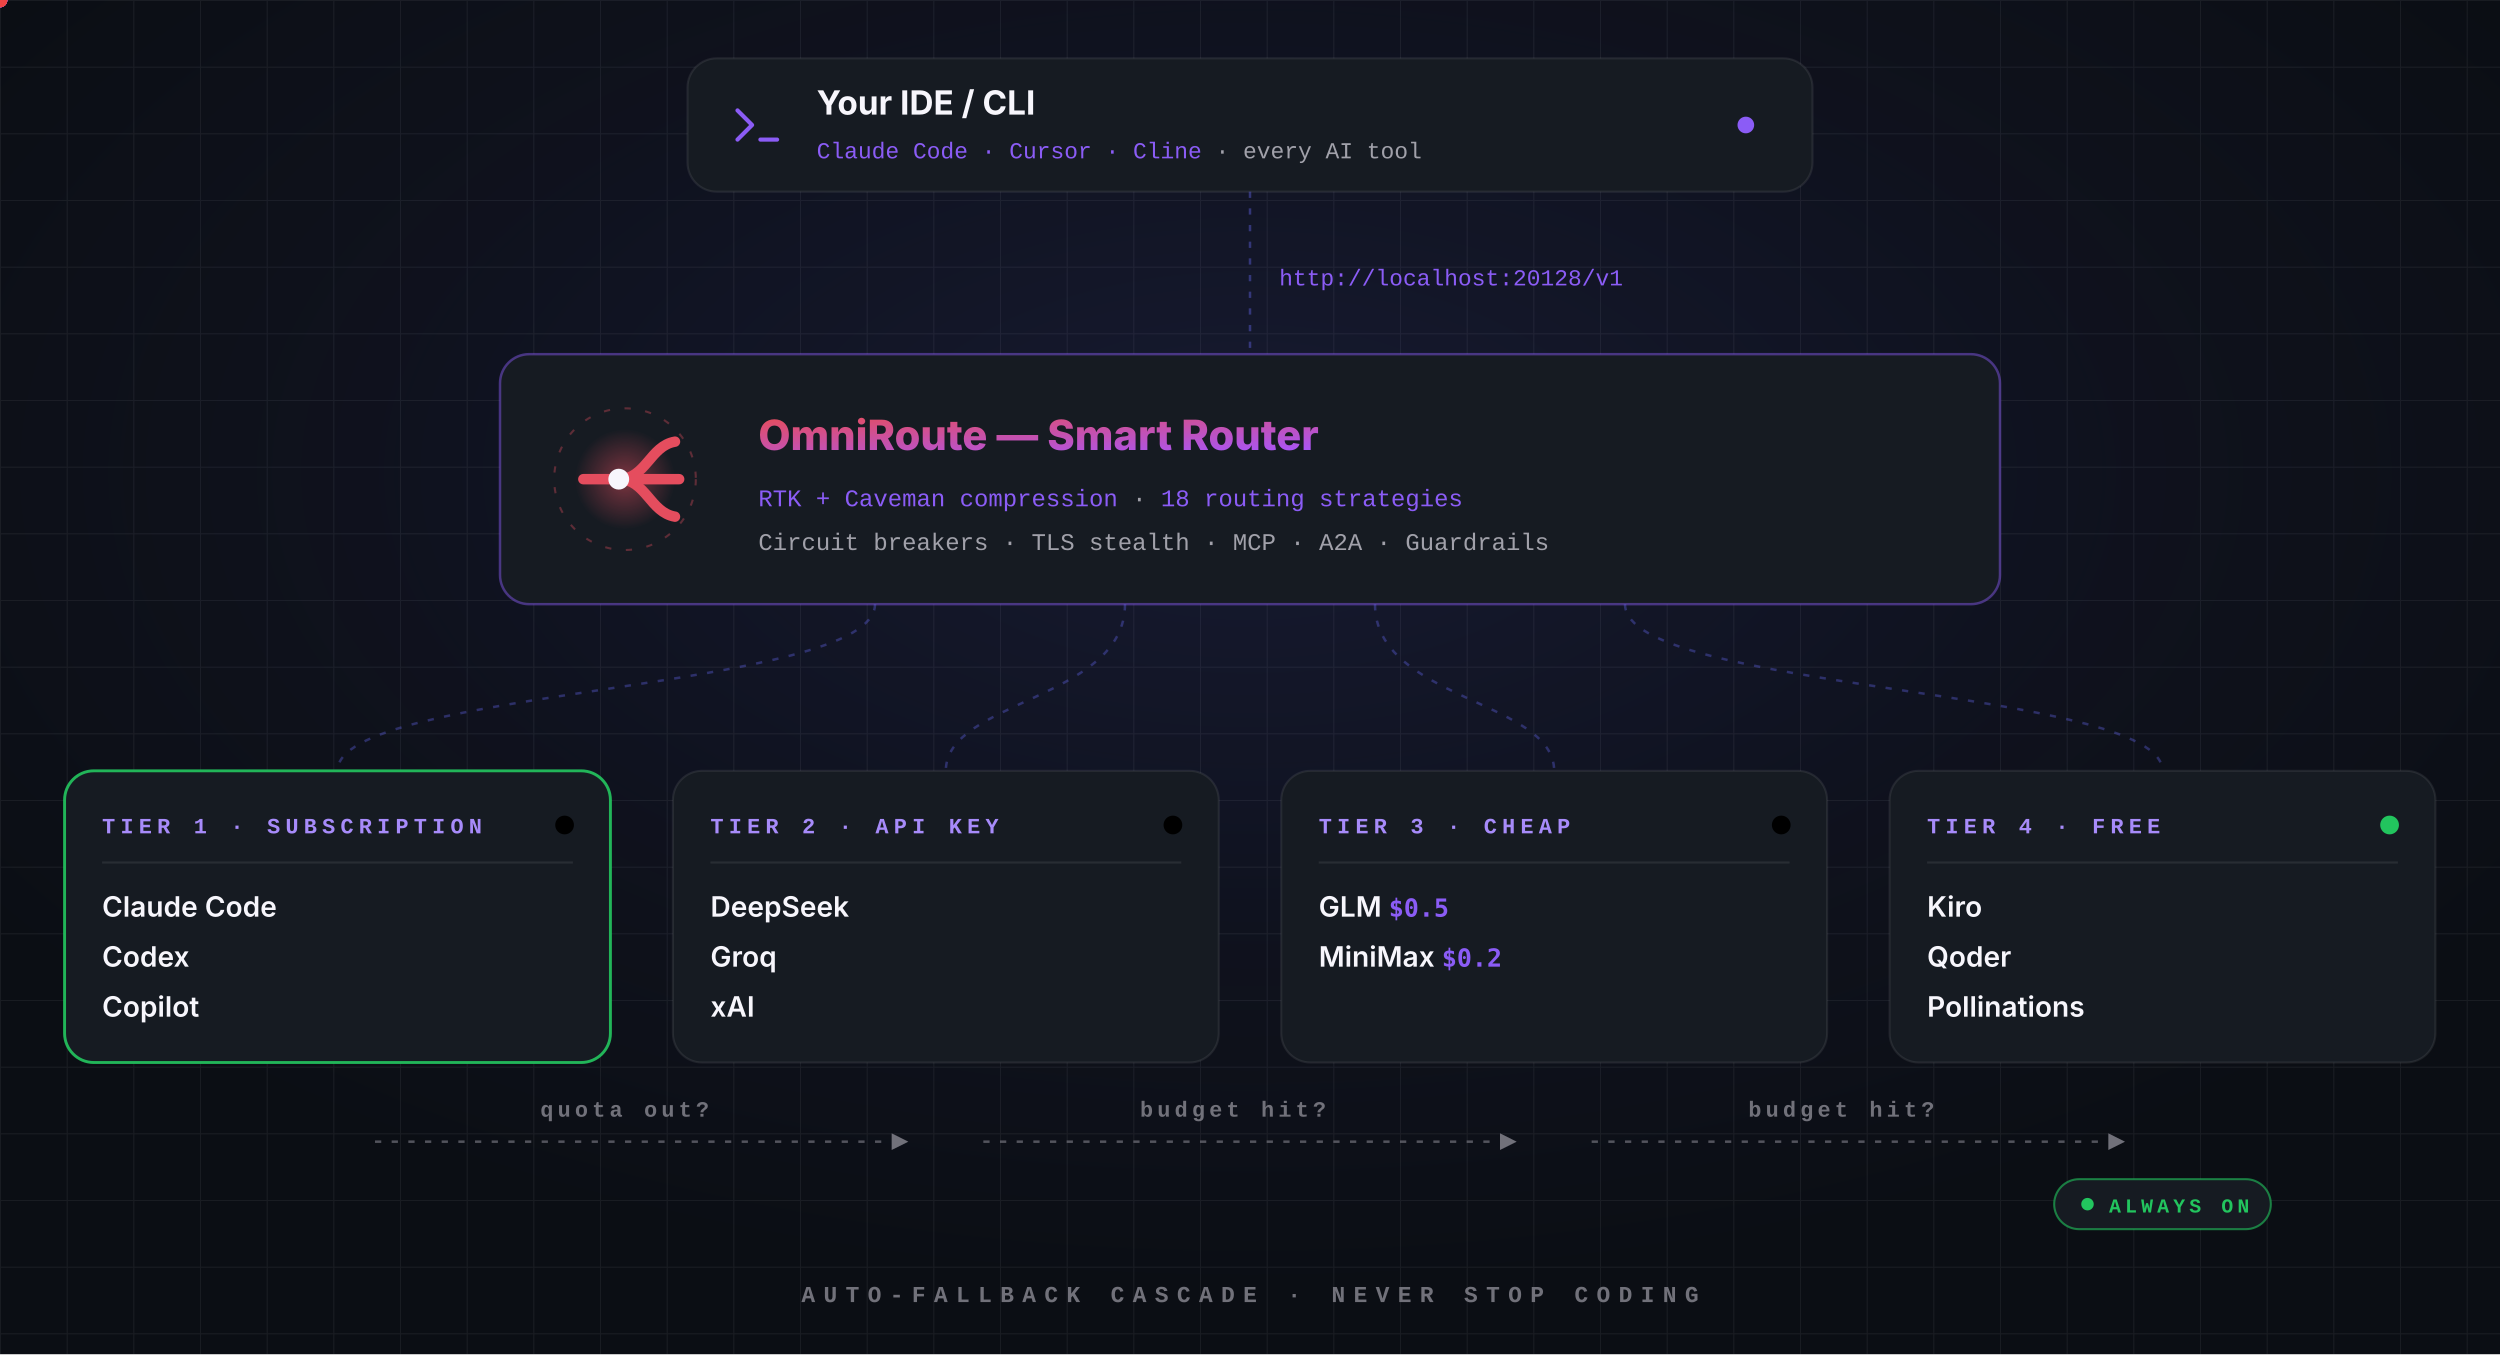
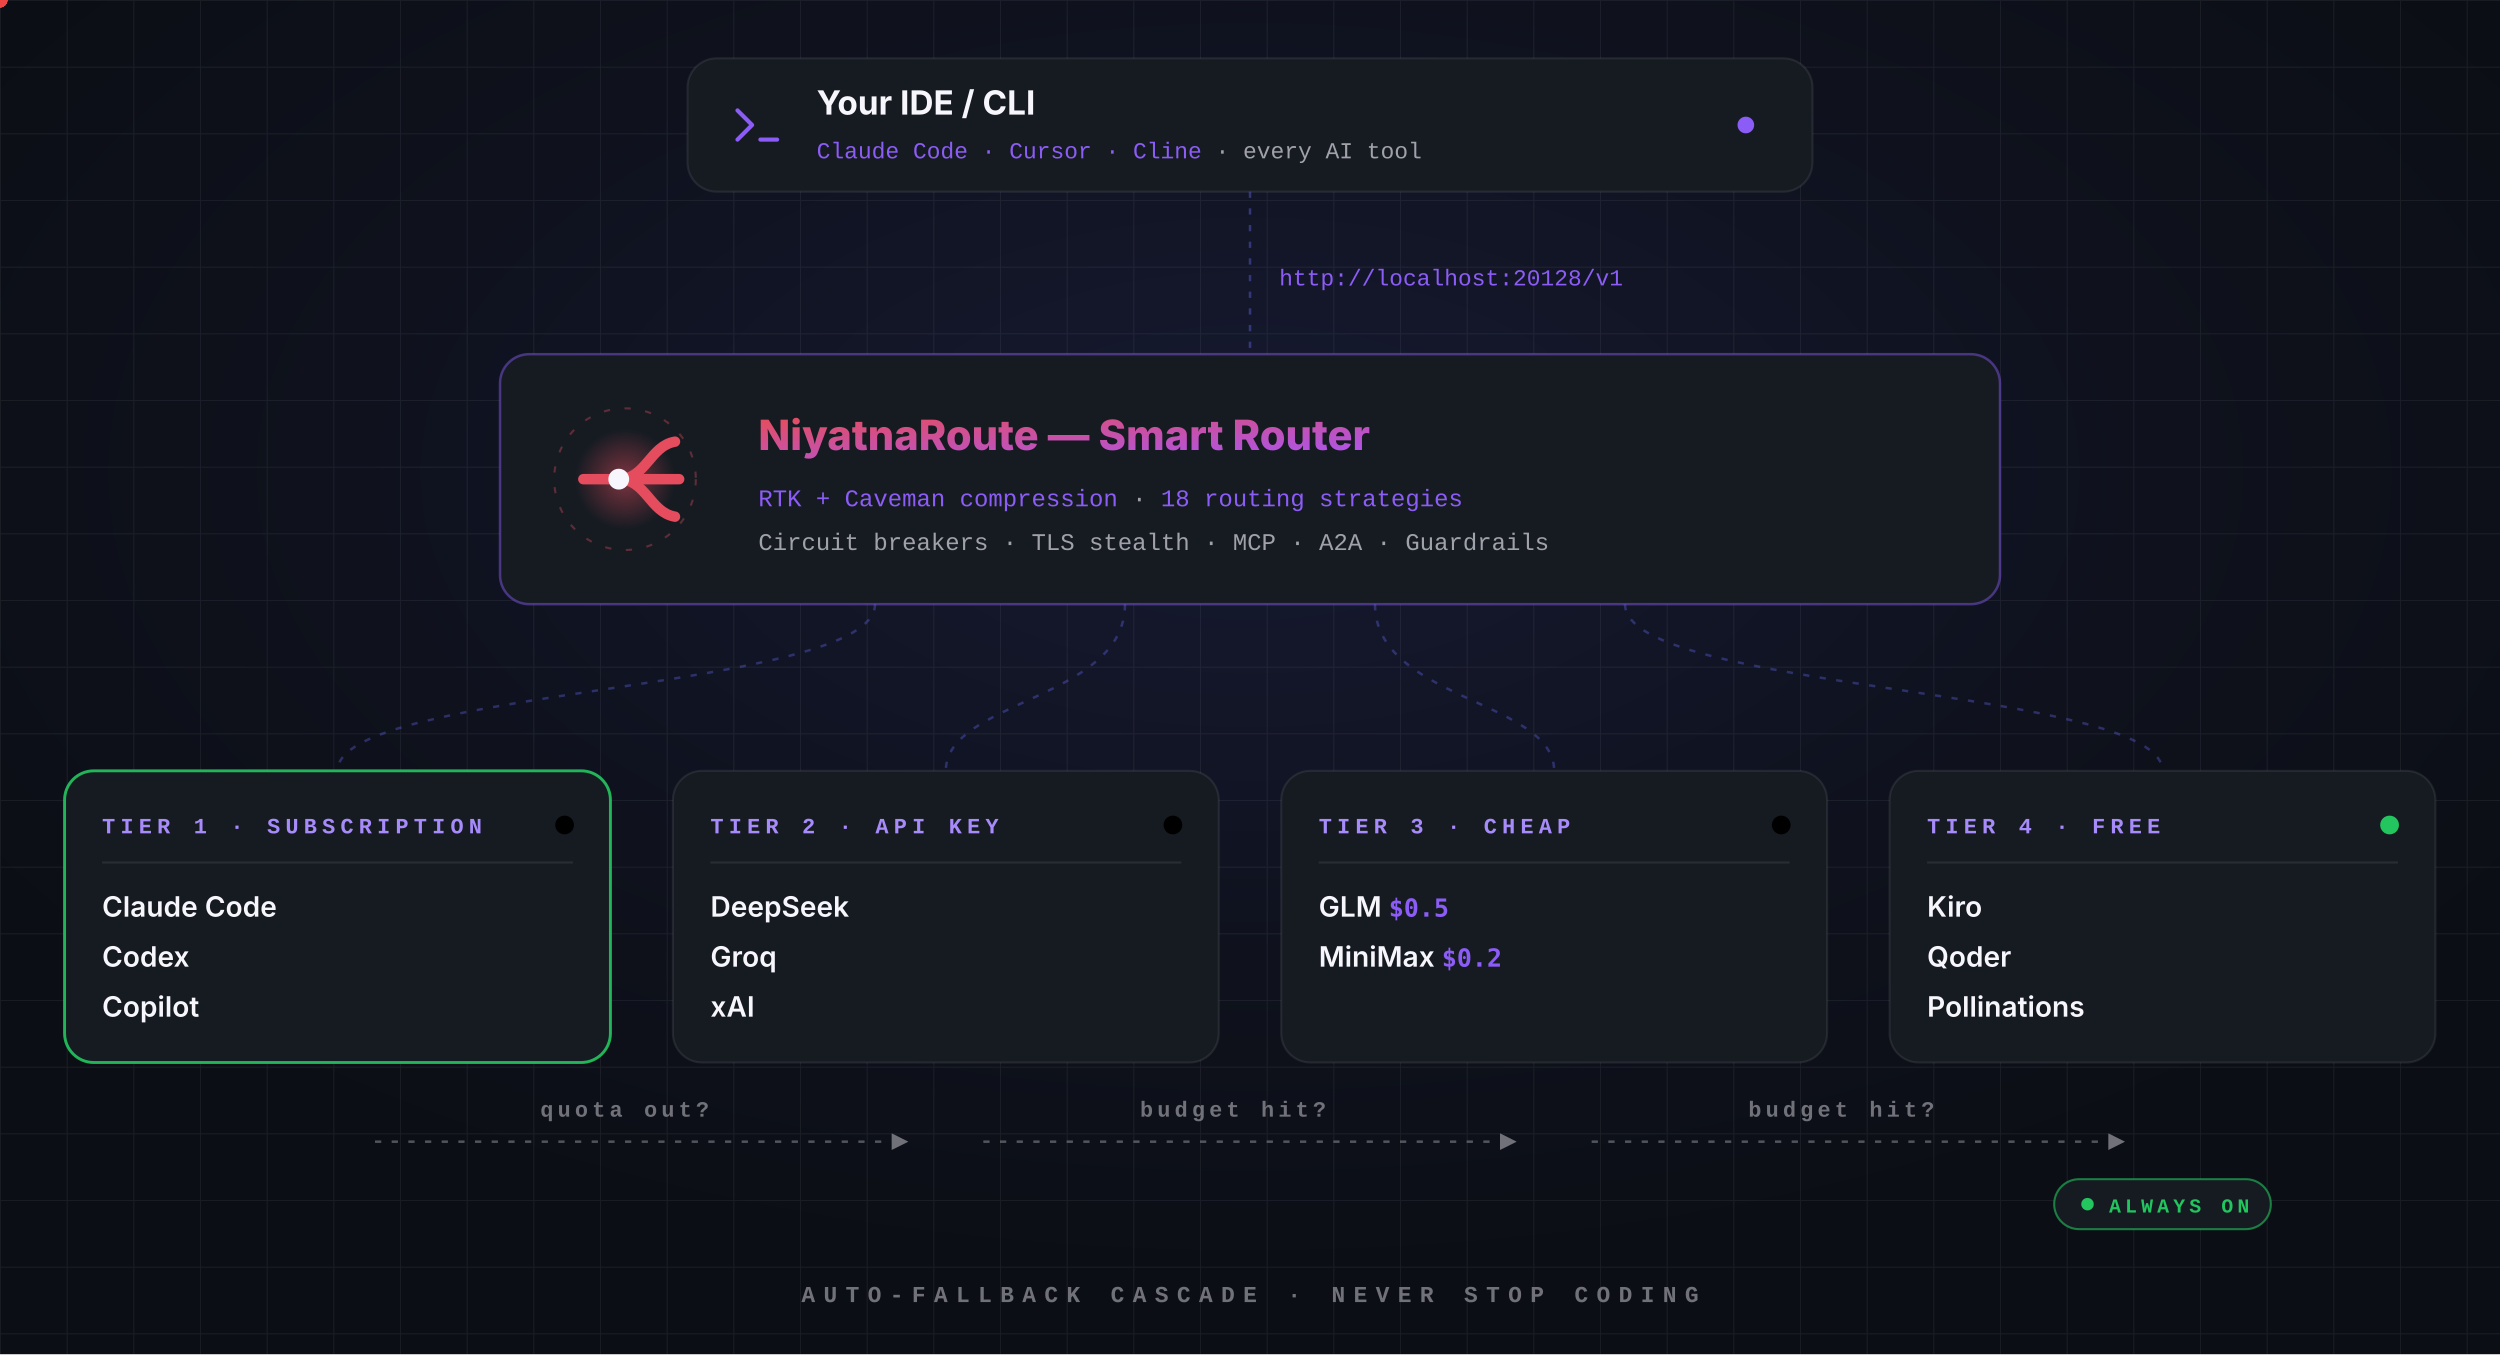
- <svg xmlns="http://www.w3.org/2000/svg" viewBox="0 0 1200 650" role="img" aria-label="OmniRoute request flow — auto-fallback cascade across 4 provider tiers">
+ <svg xmlns="http://www.w3.org/2000/svg" viewBox="0 0 1200 650" role="img" aria-label="NiyatnaRoute request flow — auto-fallback cascade across 4 provider tiers">
  <defs>
    <radialGradient id="hubGlow" cx="50%" cy="50%" r="50%">
      <stop offset="0%" stop-color="#e54d5e" stop-opacity="0.5" />
      <stop offset="100%" stop-color="#e54d5e" stop-opacity="0" />
    </radialGradient>
    <radialGradient id="bgGlow" cx="50%" cy="35%" r="60%">
      <stop offset="0%" stop-color="#6366f1" stop-opacity="0.13" />
      <stop offset="60%" stop-color="#6366f1" stop-opacity="0.04" />
      <stop offset="100%" stop-color="#6366f1" stop-opacity="0" />
    </radialGradient>
    <linearGradient id="cardGrad" x1="0" x2="0" y1="0" y2="1">
      <stop offset="0%" stop-color="#161b22" stop-opacity="1" />
      <stop offset="100%" stop-color="#161b22" stop-opacity="1" />
    </linearGradient>
    <path id="pIn" d="M 600,92 L 600,170" />
    <path id="pT1" d="M 420,290 C 420,332 162,330 162,370" />
    <path id="pT2" d="M 540,290 C 540,336 454,336 454,370" />
    <path id="pT3" d="M 660,290 C 660,336 746,336 746,370" />
    <path id="pT4" d="M 780,290 C 780,332 1038,330 1038,370" />
    <path id="pC1" d="M 180,548 L 428,548" />
    <path id="pC2" d="M 472,548 L 720,548" />
    <path id="pC3" d="M 764,548 L 1012,548" />
    <linearGradient id="gradBrand" x1="0" y1="0" x2="1" y2="1">
      <stop offset="0%" stop-color="#e54d5e" />
      <stop offset="100%" stop-color="#a855f7" />
    </linearGradient>
    <pattern id="gridPaper" width="32" height="32" patternUnits="userSpaceOnUse">
      <path d="M 32 0 L 0 0 0 32" fill="none" stroke="#ffffff" stroke-opacity="0.06" stroke-width="1" />
    </pattern>
  </defs>
  <rect width="1200" height="650" fill="#0b0e14" />
  <rect width="1200" height="650" fill="url(#gridPaper)" />
  <rect width="1200" height="650" fill="url(#bgGlow)" />
  <rect x="330" y="28" width="540" height="64" rx="14" fill="url(#cardGrad)" stroke="#ffffff" stroke-opacity="0.08" stroke-width="1" />
  <g transform="translate(362, 60)" stroke="#8b5cf6" stroke-width="2" stroke-linecap="round" stroke-linejoin="round" fill="none">
    <path d="M -8 -7 L -1 0 L -8 7" />
    <line x1="3" y1="7" x2="11" y2="7" />
  </g>
  <text x="392" y="55" font-family="Inter, 'Segoe UI', Arial, Helvetica, system-ui, sans-serif" font-size="16" font-weight="700" fill="#F7F6FC">Your IDE / CLI</text>
  <text x="392" y="76" font-family="Consolas, 'Courier New', monospace" font-size="11" fill="#a1a1aa">
    <tspan fill="#8b5cf6">Claude Code · Cursor · Cline</tspan> · every AI tool</text>
  <circle cx="838" cy="60" r="4" fill="#8b5cf6">
    <animate attributeName="opacity" values="1;0.4;1" dur="2.5s" repeatCount="indefinite" />
  </circle>
  <use href="#pIn" stroke="#6366f1" stroke-width="1.2" stroke-dasharray="3 5" opacity="0.4" />
  <text x="614" y="137" font-family="Consolas, 'Courier New', monospace" font-size="11" fill="#8b5cf6">http://localhost:20128/v1</text>
  <g fill="#a78bfa">
    <circle r="3.2">
      <animateMotion dur="1.6s" repeatCount="indefinite" begin="0s">
        <mpath href="#pIn" />
      </animateMotion>
      <animate attributeName="opacity" values="0;1;1;0" dur="1.6s" begin="0s" repeatCount="indefinite" />
    </circle>
    <circle r="3.2">
      <animateMotion dur="1.6s" repeatCount="indefinite" begin="0.55s">
        <mpath href="#pIn" />
      </animateMotion>
      <animate attributeName="opacity" values="0;1;1;0" dur="1.6s" begin="0.55s" repeatCount="indefinite" />
    </circle>
    <circle r="3.2">
      <animateMotion dur="1.6s" repeatCount="indefinite" begin="1.1s">
        <mpath href="#pIn" />
      </animateMotion>
      <animate attributeName="opacity" values="0;1;1;0" dur="1.6s" begin="1.1s" repeatCount="indefinite" />
    </circle>
  </g>
  <rect x="240" y="170" width="720" height="120" rx="14" fill="url(#cardGrad)" stroke="#8b5cf6" stroke-width="1.2" stroke-opacity="0.45" />
  <g transform="translate(258, 188)">
    <circle cx="42" cy="42" r="34" fill="none" stroke="#e54d5e" stroke-width="1" opacity="0.35" stroke-dasharray="3 7">
      <animateTransform attributeName="transform" type="rotate" from="0 42 42" to="360 42 42" dur="30s" repeatCount="indefinite" />
    </circle>
    <circle cx="42" cy="42" r="24" fill="url(#hubGlow)">
      <animate attributeName="r" values="22;30;22" dur="3.2s" repeatCount="indefinite" />
    </circle>
    <g stroke="#e54d5e" stroke-width="5" stroke-linecap="round" fill="none">
      <line x1="22" y1="42" x2="38" y2="42" />
      <path d="M 39 42 C 52 42, 54 26, 66 24" />
      <path d="M 39 42 C 54 42, 56 42, 68 42" />
      <path d="M 39 42 C 52 42, 54 58, 66 60" />
    </g>
    <circle cx="39" cy="42" r="5" fill="#f7f6fc">
      <animate attributeName="opacity" values="1;0.7;1" dur="1.8s" repeatCount="indefinite" />
    </circle>
  </g>
-   <text x="364" y="216" font-family="Inter, 'Segoe UI', Arial, Helvetica, system-ui, sans-serif" font-size="20" font-weight="800" fill="url(#gradBrand)">OmniRoute — Smart Router</text>
+   <text x="364" y="216" font-family="Inter, 'Segoe UI', Arial, Helvetica, system-ui, sans-serif" font-size="20" font-weight="800" fill="url(#gradBrand)">NiyatnaRoute — Smart Router</text>
  <text x="364" y="243" font-family="Consolas, 'Courier New', monospace" font-size="11.5" fill="#a1a1aa">
    <tspan fill="#8b5cf6">RTK + Caveman compression</tspan> · <tspan fill="#8b5cf6">18 routing strategies</tspan>
  </text>
  <text x="364" y="264" font-family="Consolas, 'Courier New', monospace" font-size="11.5" fill="#a1a1aa">Circuit breakers · TLS stealth · MCP · A2A · Guardrails</text>
  <g stroke="#6366f1" stroke-width="1.2" fill="none" stroke-dasharray="3 5" opacity="0.35">
    <use href="#pT1" />
    <use href="#pT2" />
    <use href="#pT3" />
    <use href="#pT4" />
  </g>
  <g fill="#8b5cf6">
    <g>
      <animate attributeName="opacity" values="1;1;0;0;1" keyTimes="0;0.23;0.27;0.96;1" dur="16s" repeatCount="indefinite" />
      <circle r="3.5">
        <animateMotion dur="1.4s" repeatCount="indefinite" begin="0s">
          <mpath href="#pT1" />
        </animateMotion>
        <animate attributeName="opacity" values="0;1;1;0" dur="1.4s" begin="0s" repeatCount="indefinite" />
      </circle>
      <circle r="3.5">
        <animateMotion dur="1.4s" repeatCount="indefinite" begin="0.7s">
          <mpath href="#pT1" />
        </animateMotion>
        <animate attributeName="opacity" values="0;1;1;0" dur="1.4s" begin="0.7s" repeatCount="indefinite" />
      </circle>
    </g>
    <g>
      <animate attributeName="opacity" values="0;0;1;1;0;0" keyTimes="0;0.24;0.28;0.48;0.52;1" dur="16s" repeatCount="indefinite" />
      <circle r="3.5">
        <animateMotion dur="1.4s" repeatCount="indefinite" begin="0s">
          <mpath href="#pT2" />
        </animateMotion>
        <animate attributeName="opacity" values="0;1;1;0" dur="1.4s" begin="0s" repeatCount="indefinite" />
      </circle>
      <circle r="3.5">
        <animateMotion dur="1.4s" repeatCount="indefinite" begin="0.7s">
          <mpath href="#pT2" />
        </animateMotion>
        <animate attributeName="opacity" values="0;1;1;0" dur="1.4s" begin="0.7s" repeatCount="indefinite" />
      </circle>
    </g>
    <g>
      <animate attributeName="opacity" values="0;0;1;1;0;0" keyTimes="0;0.49;0.53;0.73;0.77;1" dur="16s" repeatCount="indefinite" />
      <circle r="3.5">
        <animateMotion dur="1.4s" repeatCount="indefinite" begin="0s">
          <mpath href="#pT3" />
        </animateMotion>
        <animate attributeName="opacity" values="0;1;1;0" dur="1.4s" begin="0s" repeatCount="indefinite" />
      </circle>
      <circle r="3.5">
        <animateMotion dur="1.4s" repeatCount="indefinite" begin="0.7s">
          <mpath href="#pT3" />
        </animateMotion>
        <animate attributeName="opacity" values="0;1;1;0" dur="1.4s" begin="0.7s" repeatCount="indefinite" />
      </circle>
    </g>
    <g>
      <animate attributeName="opacity" values="0;0;1;1;0" keyTimes="0;0.74;0.78;0.985;1" dur="16s" repeatCount="indefinite" />
      <circle r="3.5">
        <animateMotion dur="1.4s" repeatCount="indefinite" begin="0s">
          <mpath href="#pT4" />
        </animateMotion>
        <animate attributeName="opacity" values="0;1;1;0" dur="1.4s" begin="0s" repeatCount="indefinite" />
      </circle>
      <circle r="3.5">
        <animateMotion dur="1.4s" repeatCount="indefinite" begin="0.7s">
          <mpath href="#pT4" />
        </animateMotion>
        <animate attributeName="opacity" values="0;1;1;0" dur="1.4s" begin="0.7s" repeatCount="indefinite" />
      </circle>
    </g>
  </g>
  <g transform="translate(31, 370)">
    <rect width="262" height="140" rx="14" fill="url(#cardGrad)" stroke="#ffffff" stroke-opacity="0.08" stroke-width="1" />
    <rect width="262" height="140" rx="14" fill="none" stroke="#22c55e" stroke-width="1.4" stroke-opacity="0.9">
      <animate attributeName="stroke-opacity" values="0.9;0.9;0;0;0.9" keyTimes="0;0.23;0.27;0.96;1" dur="16s" repeatCount="indefinite" />
    </rect>
    <text x="18" y="30" font-family="Consolas, 'Courier New', monospace" font-size="10.5" letter-spacing="2.5" font-weight="700" fill="#a78bfa">TIER 1 · SUBSCRIPTION</text>
    <circle cx="240" cy="26" r="4.5">
      <animate attributeName="fill" values="#22c55e;#22c55e;#ef4444;#ef4444;#22c55e" keyTimes="0;0.23;0.28;0.985;1" dur="16s" repeatCount="indefinite" />
      <animate attributeName="opacity" values="1;0.45;1" dur="1.8s" repeatCount="indefinite" />
    </circle>
    <line x1="18" y1="44" x2="244" y2="44" stroke="#ffffff" stroke-opacity="0.08" stroke-width="1" />
    <g font-family="Inter, 'Segoe UI', Arial, Helvetica, system-ui, sans-serif" font-size="13.5" font-weight="600" fill="#F7F6FC">
      <text x="18" y="70">Claude Code</text>
      <text x="18" y="94">Codex</text>
      <text x="18" y="118">Copilot</text>
    </g>
  </g>
  <g transform="translate(323, 370)">
    <rect width="262" height="140" rx="14" fill="url(#cardGrad)" stroke="#ffffff" stroke-opacity="0.08" stroke-width="1" />
    <rect width="262" height="140" rx="14" fill="none" stroke="#22c55e" stroke-width="1.4" stroke-opacity="0">
      <animate attributeName="stroke-opacity" values="0;0;0.9;0.9;0;0" keyTimes="0;0.24;0.28;0.48;0.52;1" dur="16s" repeatCount="indefinite" />
    </rect>
    <text x="18" y="30" font-family="Consolas, 'Courier New', monospace" font-size="10.5" letter-spacing="2.5" font-weight="700" fill="#a78bfa">TIER 2 · API KEY</text>
    <circle cx="240" cy="26" r="4.5">
      <animate attributeName="fill" values="#71717a;#71717a;#22c55e;#22c55e;#ef4444;#ef4444;#71717a" keyTimes="0;0.24;0.28;0.48;0.53;0.985;1" dur="16s" repeatCount="indefinite" />
      <animate attributeName="opacity" values="1;0.5;1" dur="1.8s" repeatCount="indefinite" />
    </circle>
    <line x1="18" y1="44" x2="244" y2="44" stroke="#ffffff" stroke-opacity="0.08" stroke-width="1" />
    <g font-family="Inter, 'Segoe UI', Arial, Helvetica, system-ui, sans-serif" font-size="13.5" font-weight="600" fill="#F7F6FC">
      <text x="18" y="70">DeepSeek</text>
      <text x="18" y="94">Groq</text>
      <text x="18" y="118">xAI</text>
    </g>
  </g>
  <g transform="translate(615, 370)">
    <rect width="262" height="140" rx="14" fill="url(#cardGrad)" stroke="#ffffff" stroke-opacity="0.08" stroke-width="1" />
    <rect width="262" height="140" rx="14" fill="none" stroke="#22c55e" stroke-width="1.4" stroke-opacity="0">
      <animate attributeName="stroke-opacity" values="0;0;0.9;0.9;0;0" keyTimes="0;0.49;0.53;0.73;0.77;1" dur="16s" repeatCount="indefinite" />
    </rect>
    <text x="18" y="30" font-family="Consolas, 'Courier New', monospace" font-size="10.5" letter-spacing="2.5" font-weight="700" fill="#a78bfa">TIER 3 · CHEAP</text>
    <circle cx="240" cy="26" r="4.5">
      <animate attributeName="fill" values="#71717a;#71717a;#22c55e;#22c55e;#ef4444;#ef4444;#71717a" keyTimes="0;0.49;0.53;0.73;0.78;0.985;1" dur="16s" repeatCount="indefinite" />
      <animate attributeName="opacity" values="1;0.5;1" dur="1.8s" repeatCount="indefinite" />
    </circle>
    <line x1="18" y1="44" x2="244" y2="44" stroke="#ffffff" stroke-opacity="0.08" stroke-width="1" />
    <g font-family="Inter, 'Segoe UI', Arial, Helvetica, system-ui, sans-serif" font-size="13.5" font-weight="600" fill="#F7F6FC">
      <text x="18" y="70">GLM <tspan font-family="Consolas, monospace" font-size="12" fill="#8b5cf6">$0.5</tspan>
      </text>
      <text x="18" y="94">MiniMax <tspan font-family="Consolas, monospace" font-size="12" fill="#8b5cf6">$0.2</tspan>
      </text>
    </g>
  </g>
  <g transform="translate(907, 370)">
    <rect width="262" height="140" rx="14" fill="url(#cardGrad)" stroke="#ffffff" stroke-opacity="0.08" stroke-width="1" />
    <rect width="262" height="140" rx="14" fill="none" stroke="#22c55e" stroke-width="1.4" stroke-opacity="0">
      <animate attributeName="stroke-opacity" values="0;0;0.9;0.9;0" keyTimes="0;0.74;0.78;0.985;1" dur="16s" repeatCount="indefinite" />
    </rect>
    <text x="18" y="30" font-family="Consolas, 'Courier New', monospace" font-size="10.5" letter-spacing="2.5" font-weight="700" fill="#a78bfa">TIER 4 · FREE</text>
    <circle cx="240" cy="26" r="4.5" fill="#22c55e">
      <animate attributeName="opacity" values="1;0.45;1" dur="1.8s" repeatCount="indefinite" />
    </circle>
    <line x1="18" y1="44" x2="244" y2="44" stroke="#ffffff" stroke-opacity="0.08" stroke-width="1" />
    <g font-family="Inter, 'Segoe UI', Arial, Helvetica, system-ui, sans-serif" font-size="13.5" font-weight="600" fill="#F7F6FC">
      <text x="18" y="70">Kiro</text>
      <text x="18" y="94">Qoder</text>
      <text x="18" y="118">Pollinations</text>
    </g>
  </g>
  <g stroke="#71717a" stroke-width="1.2" fill="none" stroke-dasharray="3 5" opacity="0.7">
    <use href="#pC1" />
    <use href="#pC2" />
    <use href="#pC3" />
  </g>
  <polygon points="428,544 436,548 428,552" fill="#71717a" />
  <polygon points="720,544 728,548 720,552" fill="#71717a" />
  <polygon points="1012,544 1020,548 1012,552" fill="#71717a" />
  <text x="304" y="536" font-family="Consolas, 'Courier New', monospace" font-size="10.5" letter-spacing="2" font-weight="700" fill="#71717a" text-anchor="middle">
    quota out?
    <animate attributeName="fill" values="#71717a;#71717a;#ef4444;#ef4444;#71717a;#71717a" keyTimes="0;0.21;0.23;0.29;0.32;1" dur="16s" repeatCount="indefinite" />
  </text>
  <text x="596" y="536" font-family="Consolas, 'Courier New', monospace" font-size="10.5" letter-spacing="2" font-weight="700" fill="#71717a" text-anchor="middle">
    budget hit?
    <animate attributeName="fill" values="#71717a;#71717a;#ef4444;#ef4444;#71717a;#71717a" keyTimes="0;0.46;0.48;0.54;0.57;1" dur="16s" repeatCount="indefinite" />
  </text>
  <text x="888" y="536" font-family="Consolas, 'Courier New', monospace" font-size="10.5" letter-spacing="2" font-weight="700" fill="#71717a" text-anchor="middle">
    budget hit?
    <animate attributeName="fill" values="#71717a;#71717a;#ef4444;#ef4444;#71717a;#71717a" keyTimes="0;0.71;0.73;0.79;0.82;1" dur="16s" repeatCount="indefinite" />
  </text>
  <circle r="3.5" fill="#ef4444">
    <animateMotion dur="16s" repeatCount="indefinite" calcMode="linear" keyPoints="0;0;1;1" keyTimes="0;0.235;0.27;1">
      <mpath href="#pC1" />
    </animateMotion>
    <animate attributeName="opacity" values="0;0;1;1;0;0" keyTimes="0;0.235;0.245;0.265;0.275;1" dur="16s" repeatCount="indefinite" />
  </circle>
  <circle r="3.5" fill="#ef4444">
    <animateMotion dur="16s" repeatCount="indefinite" calcMode="linear" keyPoints="0;0;1;1" keyTimes="0;0.485;0.52;1">
      <mpath href="#pC2" />
    </animateMotion>
    <animate attributeName="opacity" values="0;0;1;1;0;0" keyTimes="0;0.485;0.495;0.515;0.525;1" dur="16s" repeatCount="indefinite" />
  </circle>
  <circle r="3.5" fill="#ef4444">
    <animateMotion dur="16s" repeatCount="indefinite" calcMode="linear" keyPoints="0;0;1;1" keyTimes="0;0.735;0.77;1">
      <mpath href="#pC3" />
    </animateMotion>
    <animate attributeName="opacity" values="0;0;1;1;0;0" keyTimes="0;0.735;0.745;0.765;0.775;1" dur="16s" repeatCount="indefinite" />
  </circle>
  <g transform="translate(986, 566)">
    <rect width="104" height="24" rx="12" fill="#161b22" stroke="#22c55e" stroke-width="1" stroke-opacity="0.6" />
    <circle cx="16" cy="12" r="3" fill="#22c55e">
      <animate attributeName="opacity" values="1;0.35;1" dur="1.6s" repeatCount="indefinite" />
    </circle>
    <text x="60" y="16" text-anchor="middle" font-family="Consolas, 'Courier New', monospace" font-size="9.5" letter-spacing="2" font-weight="700" fill="#22c55e">ALWAYS ON</text>
  </g>
  <text x="600" y="625" font-family="Consolas, 'Courier New', monospace" font-size="11" letter-spacing="4" font-weight="700" fill="#71717a" text-anchor="middle">AUTO-FALLBACK CASCADE · NEVER STOP CODING</text>
</svg>
